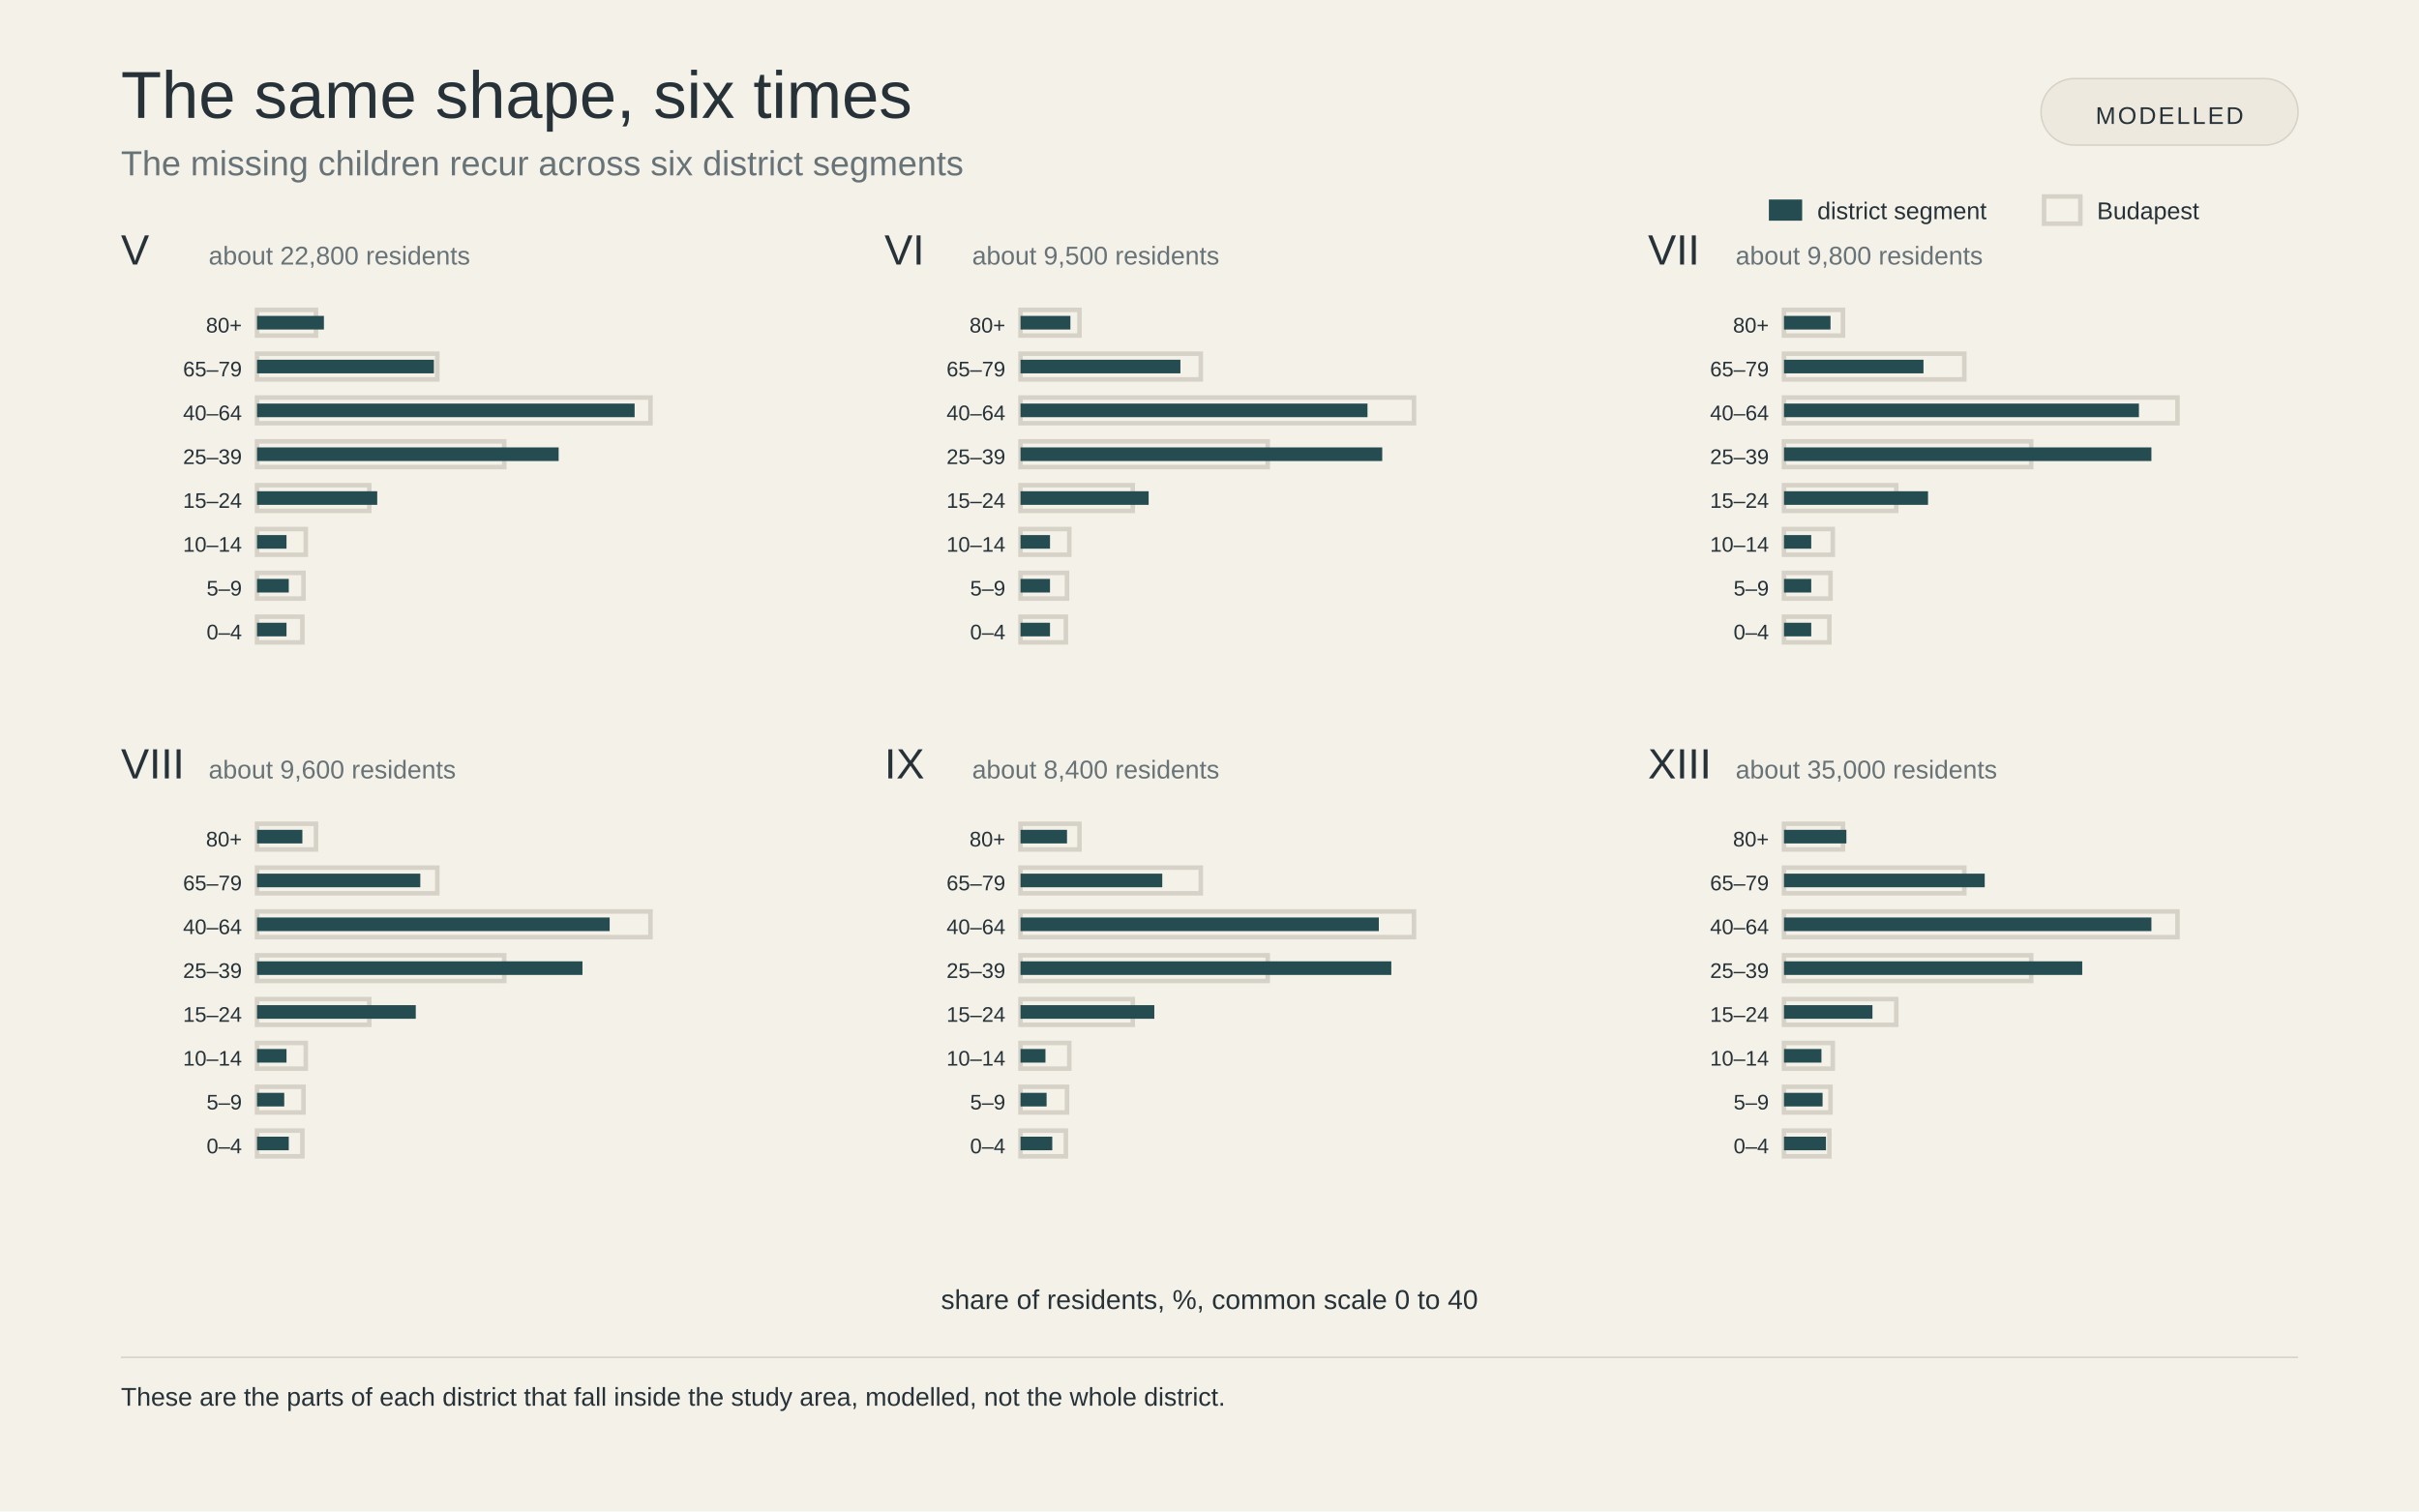
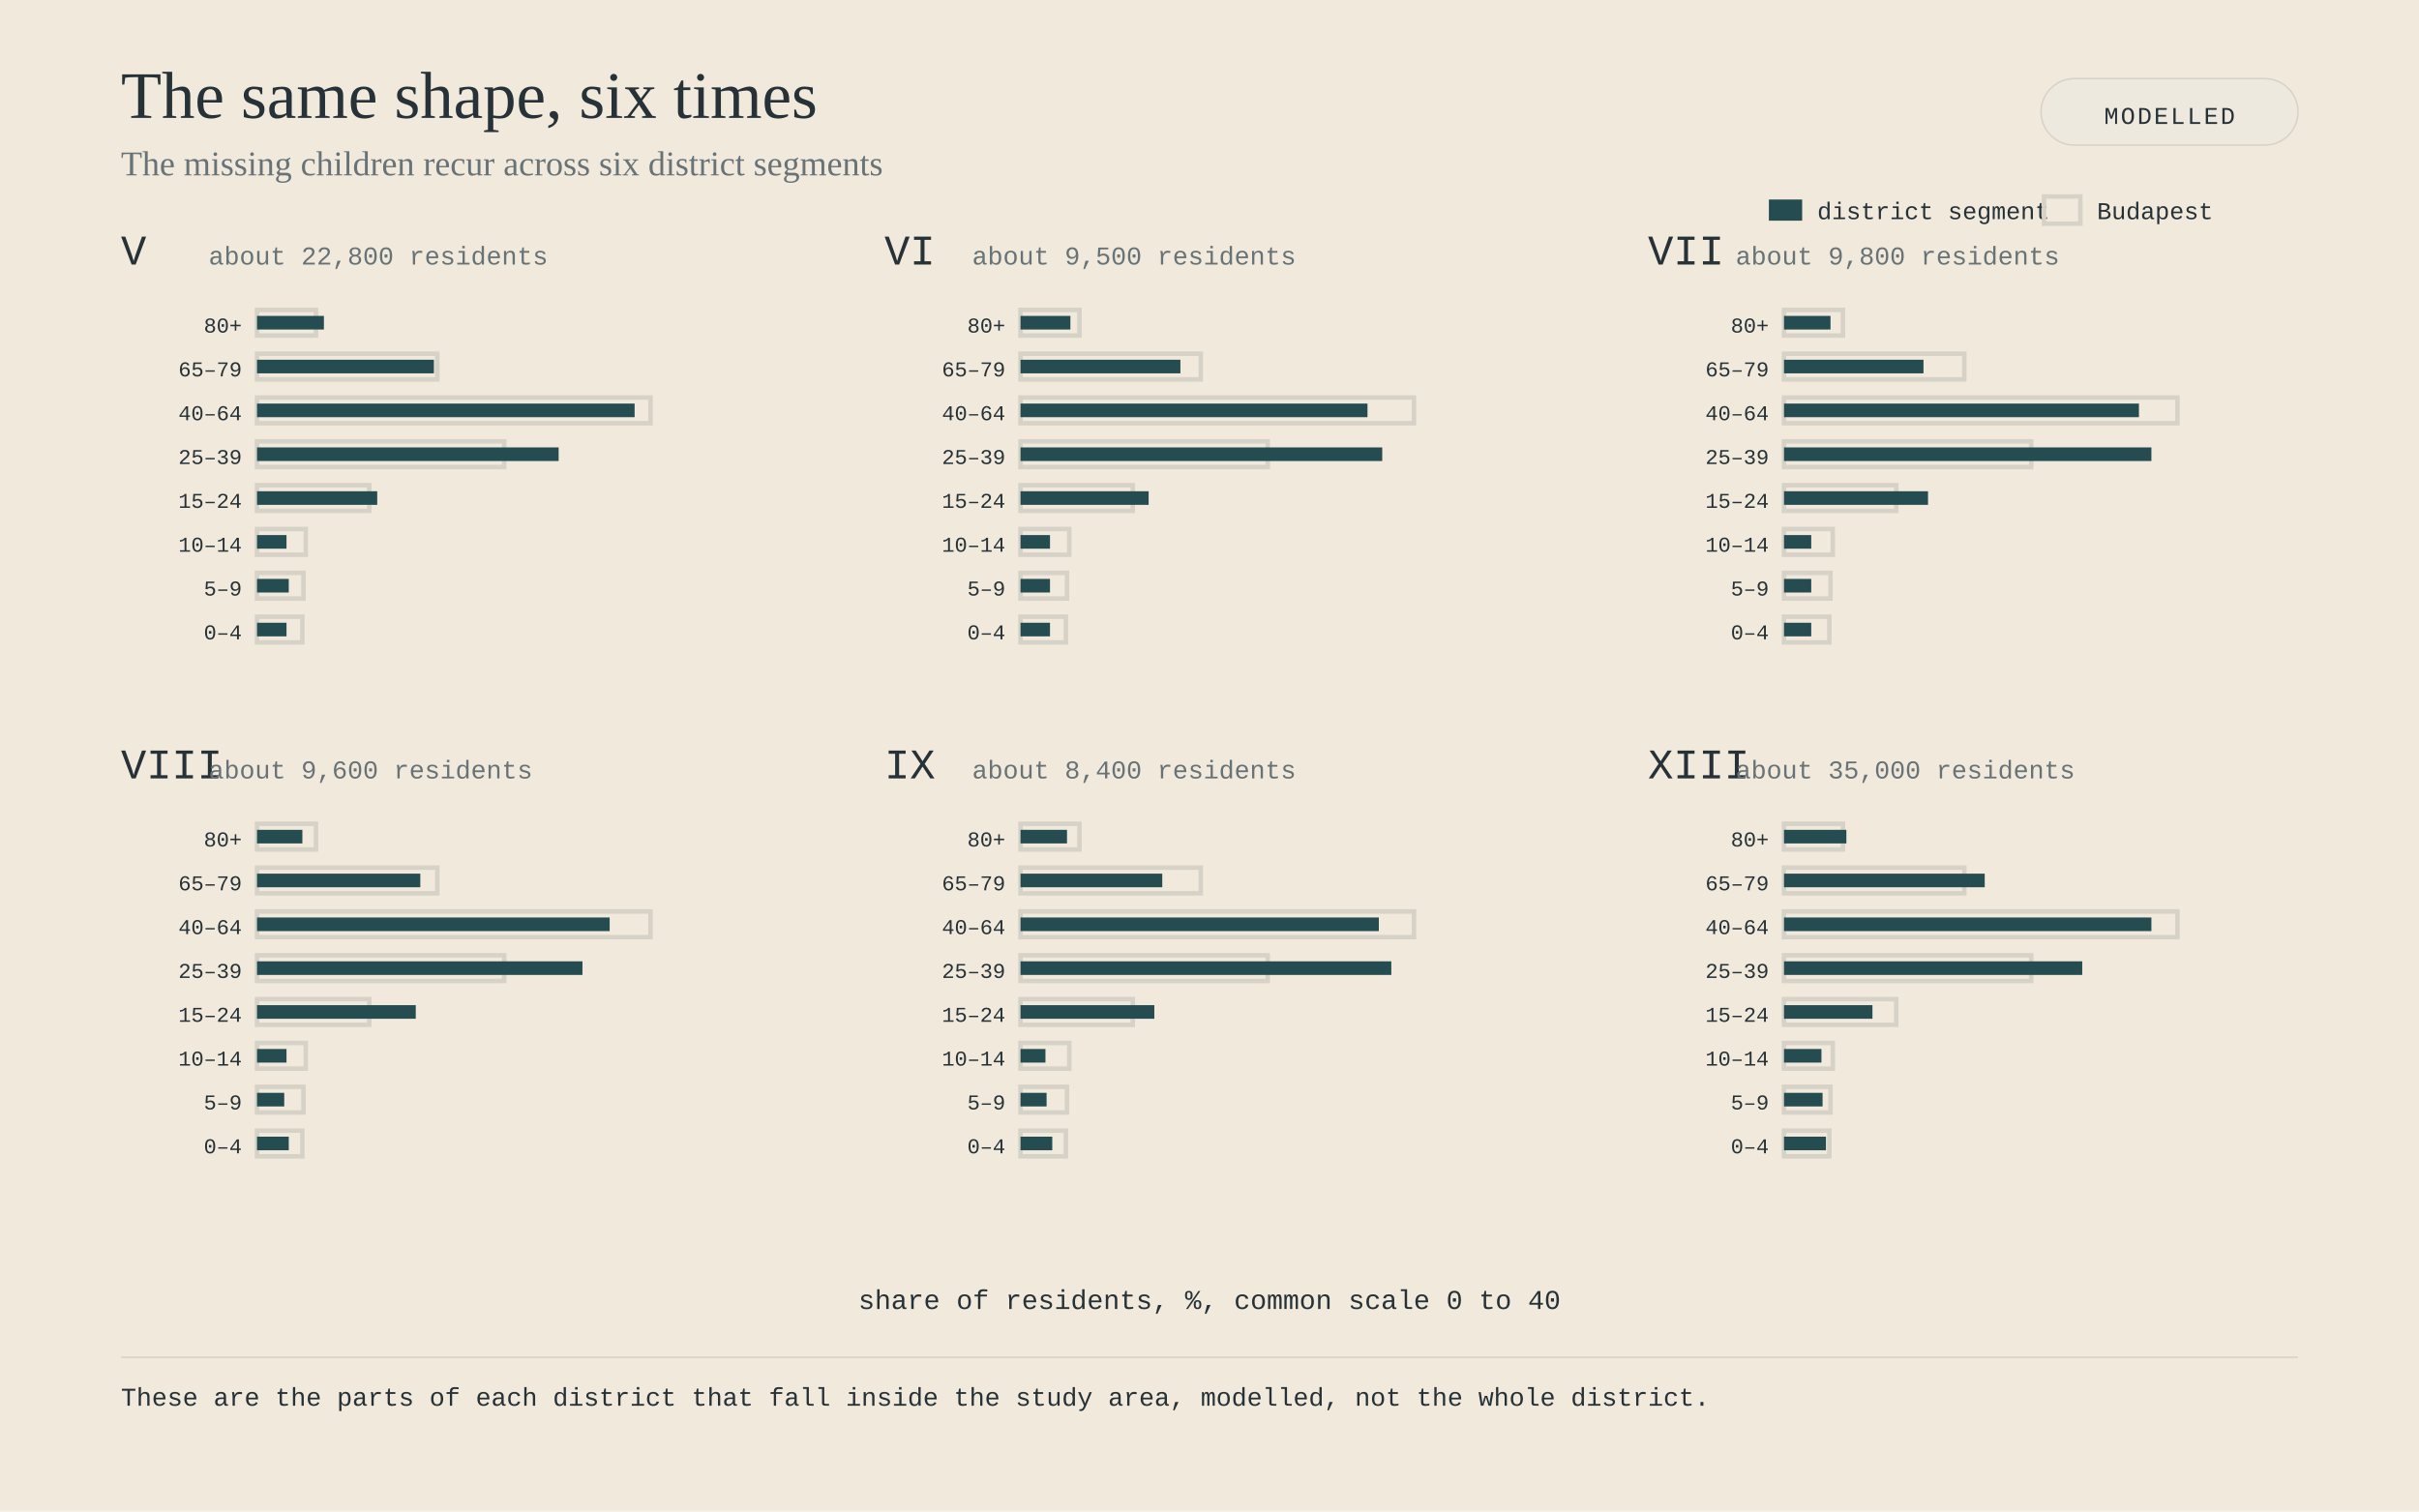
<svg xmlns="http://www.w3.org/2000/svg" width="1600" height="1000" viewBox="0 0 1600 1000" role="img" aria-labelledby="title desc">
-   <style>text{font-family:Arial,"Helvetica Neue",sans-serif;font-variant-numeric:tabular-nums lining-nums}.axis{shape-rendering:crispEdges}</style>
-   <rect x="0" y="0" width="1600" height="1000" fill="#F4F1E9" stroke="none" stroke-width="0" rx="0" opacity="1" />
+   <style>text{font-family:"Courier New",Courier,monospace;font-variant-numeric:tabular-nums lining-nums}svg&gt;text:nth-of-type(1),svg&gt;text:nth-of-type(2){font-family:Georgia,"Times New Roman",serif}.axis{shape-rendering:crispEdges}</style>
+   <rect x="0" y="0" width="1600" height="1000" fill="#F1EADC" stroke="none" stroke-width="0" rx="0" opacity="1" />
  <text x="80" y="78" font-size="44" fill="#263238" text-anchor="start" font-weight="500">The same shape, six times</text>
  <text x="80" y="116" font-size="23" fill="#687377" text-anchor="start" font-weight="400">The missing children recur across six district segments</text>
  <rect x="1350" y="52" width="170" height="44" fill="#EEE9DF" stroke="#D7D2C7" stroke-width="1" rx="22" opacity="1" />
  <text x="1435" y="82" font-size="16" fill="#263238" text-anchor="middle" font-weight="500" letter-spacing="1.4">MODELLED</text>
  <rect x="1170" y="132" width="22" height="14" fill="#244C51" stroke="none" stroke-width="0" rx="0" opacity="1" />
  <text x="1202" y="145" font-size="16" fill="#263238" text-anchor="start" font-weight="400">district segment</text>
  <rect x="1352" y="130" width="24" height="18" fill="none" stroke="#D7D2C7" stroke-width="3" rx="0" opacity="1" />
  <text x="1387" y="145" font-size="16" fill="#263238" text-anchor="start" font-weight="400">Budapest</text>
  <text x="80" y="175" font-size="28" fill="#263238" text-anchor="start" font-weight="500">V</text>
  <text x="138" y="175" font-size="17" fill="#687377" text-anchor="start" font-weight="400">about 22,800 residents</text>
  <text x="160" y="220" font-size="14" fill="#263238" text-anchor="end" font-weight="400">80+</text>
  <rect x="170" y="205" width="39.0" height="17" fill="none" stroke="#D7D2C7" stroke-width="3" rx="0" opacity="1" />
  <rect x="170" y="209" width="44.25" height="9" fill="#244C51" stroke="none" stroke-width="0" rx="0" opacity="1" />
  <text x="160" y="249" font-size="14" fill="#263238" text-anchor="end" font-weight="400">65–79</text>
  <rect x="170" y="234" width="119.25" height="17" fill="none" stroke="#D7D2C7" stroke-width="3" rx="0" opacity="1" />
  <rect x="170" y="238" width="117.0" height="9" fill="#244C51" stroke="none" stroke-width="0" rx="0" opacity="1" />
  <text x="160" y="278" font-size="14" fill="#263238" text-anchor="end" font-weight="400">40–64</text>
  <rect x="170" y="263" width="260.25" height="17" fill="none" stroke="#D7D2C7" stroke-width="3" rx="0" opacity="1" />
  <rect x="170" y="267" width="249.75" height="9" fill="#244C51" stroke="none" stroke-width="0" rx="0" opacity="1" />
  <text x="160" y="307" font-size="14" fill="#263238" text-anchor="end" font-weight="400">25–39</text>
  <rect x="170" y="292" width="163.5" height="17" fill="none" stroke="#D7D2C7" stroke-width="3" rx="0" opacity="1" />
  <rect x="170" y="296" width="199.5" height="9" fill="#244C51" stroke="none" stroke-width="0" rx="0" opacity="1" />
  <text x="160" y="336" font-size="14" fill="#263238" text-anchor="end" font-weight="400">15–24</text>
  <rect x="170" y="321" width="74.25" height="17" fill="none" stroke="#D7D2C7" stroke-width="3" rx="0" opacity="1" />
  <rect x="170" y="325" width="79.5" height="9" fill="#244C51" stroke="none" stroke-width="0" rx="0" opacity="1" />
  <text x="160" y="365" font-size="14" fill="#263238" text-anchor="end" font-weight="400">10–14</text>
  <rect x="170" y="350" width="32.25" height="17" fill="none" stroke="#D7D2C7" stroke-width="3" rx="0" opacity="1" />
  <rect x="170" y="354" width="19.5" height="9" fill="#244C51" stroke="none" stroke-width="0" rx="0" opacity="1" />
  <text x="160" y="394" font-size="14" fill="#263238" text-anchor="end" font-weight="400">5–9</text>
  <rect x="170" y="379" width="30.75" height="17" fill="none" stroke="#D7D2C7" stroke-width="3" rx="0" opacity="1" />
  <rect x="170" y="383" width="21.0" height="9" fill="#244C51" stroke="none" stroke-width="0" rx="0" opacity="1" />
  <text x="160" y="423" font-size="14" fill="#263238" text-anchor="end" font-weight="400">0–4</text>
  <rect x="170" y="408" width="30.0" height="17" fill="none" stroke="#D7D2C7" stroke-width="3" rx="0" opacity="1" />
  <rect x="170" y="412" width="19.5" height="9" fill="#244C51" stroke="none" stroke-width="0" rx="0" opacity="1" />
  <text x="585" y="175" font-size="28" fill="#263238" text-anchor="start" font-weight="500">VI</text>
  <text x="643" y="175" font-size="17" fill="#687377" text-anchor="start" font-weight="400">about 9,500 residents</text>
  <text x="665" y="220" font-size="14" fill="#263238" text-anchor="end" font-weight="400">80+</text>
  <rect x="675" y="205" width="39.0" height="17" fill="none" stroke="#D7D2C7" stroke-width="3" rx="0" opacity="1" />
  <rect x="675" y="209" width="33.0" height="9" fill="#244C51" stroke="none" stroke-width="0" rx="0" opacity="1" />
  <text x="665" y="249" font-size="14" fill="#263238" text-anchor="end" font-weight="400">65–79</text>
  <rect x="675" y="234" width="119.25" height="17" fill="none" stroke="#D7D2C7" stroke-width="3" rx="0" opacity="1" />
  <rect x="675" y="238" width="105.75" height="9" fill="#244C51" stroke="none" stroke-width="0" rx="0" opacity="1" />
  <text x="665" y="278" font-size="14" fill="#263238" text-anchor="end" font-weight="400">40–64</text>
  <rect x="675" y="263" width="260.25" height="17" fill="none" stroke="#D7D2C7" stroke-width="3" rx="0" opacity="1" />
  <rect x="675" y="267" width="229.5" height="9" fill="#244C51" stroke="none" stroke-width="0" rx="0" opacity="1" />
  <text x="665" y="307" font-size="14" fill="#263238" text-anchor="end" font-weight="400">25–39</text>
  <rect x="675" y="292" width="163.5" height="17" fill="none" stroke="#D7D2C7" stroke-width="3" rx="0" opacity="1" />
  <rect x="675" y="296" width="239.25" height="9" fill="#244C51" stroke="none" stroke-width="0" rx="0" opacity="1" />
  <text x="665" y="336" font-size="14" fill="#263238" text-anchor="end" font-weight="400">15–24</text>
  <rect x="675" y="321" width="74.25" height="17" fill="none" stroke="#D7D2C7" stroke-width="3" rx="0" opacity="1" />
  <rect x="675" y="325" width="84.75" height="9" fill="#244C51" stroke="none" stroke-width="0" rx="0" opacity="1" />
  <text x="665" y="365" font-size="14" fill="#263238" text-anchor="end" font-weight="400">10–14</text>
  <rect x="675" y="350" width="32.25" height="17" fill="none" stroke="#D7D2C7" stroke-width="3" rx="0" opacity="1" />
  <rect x="675" y="354" width="19.5" height="9" fill="#244C51" stroke="none" stroke-width="0" rx="0" opacity="1" />
  <text x="665" y="394" font-size="14" fill="#263238" text-anchor="end" font-weight="400">5–9</text>
  <rect x="675" y="379" width="30.75" height="17" fill="none" stroke="#D7D2C7" stroke-width="3" rx="0" opacity="1" />
  <rect x="675" y="383" width="19.5" height="9" fill="#244C51" stroke="none" stroke-width="0" rx="0" opacity="1" />
  <text x="665" y="423" font-size="14" fill="#263238" text-anchor="end" font-weight="400">0–4</text>
  <rect x="675" y="408" width="30.0" height="17" fill="none" stroke="#D7D2C7" stroke-width="3" rx="0" opacity="1" />
  <rect x="675" y="412" width="19.5" height="9" fill="#244C51" stroke="none" stroke-width="0" rx="0" opacity="1" />
  <text x="1090" y="175" font-size="28" fill="#263238" text-anchor="start" font-weight="500">VII</text>
  <text x="1148" y="175" font-size="17" fill="#687377" text-anchor="start" font-weight="400">about 9,800 residents</text>
  <text x="1170" y="220" font-size="14" fill="#263238" text-anchor="end" font-weight="400">80+</text>
  <rect x="1180" y="205" width="39.0" height="17" fill="none" stroke="#D7D2C7" stroke-width="3" rx="0" opacity="1" />
  <rect x="1180" y="209" width="30.75" height="9" fill="#244C51" stroke="none" stroke-width="0" rx="0" opacity="1" />
  <text x="1170" y="249" font-size="14" fill="#263238" text-anchor="end" font-weight="400">65–79</text>
  <rect x="1180" y="234" width="119.25" height="17" fill="none" stroke="#D7D2C7" stroke-width="3" rx="0" opacity="1" />
  <rect x="1180" y="238" width="92.25" height="9" fill="#244C51" stroke="none" stroke-width="0" rx="0" opacity="1" />
  <text x="1170" y="278" font-size="14" fill="#263238" text-anchor="end" font-weight="400">40–64</text>
  <rect x="1180" y="263" width="260.25" height="17" fill="none" stroke="#D7D2C7" stroke-width="3" rx="0" opacity="1" />
  <rect x="1180" y="267" width="234.75" height="9" fill="#244C51" stroke="none" stroke-width="0" rx="0" opacity="1" />
  <text x="1170" y="307" font-size="14" fill="#263238" text-anchor="end" font-weight="400">25–39</text>
  <rect x="1180" y="292" width="163.5" height="17" fill="none" stroke="#D7D2C7" stroke-width="3" rx="0" opacity="1" />
  <rect x="1180" y="296" width="243.0" height="9" fill="#244C51" stroke="none" stroke-width="0" rx="0" opacity="1" />
  <text x="1170" y="336" font-size="14" fill="#263238" text-anchor="end" font-weight="400">15–24</text>
  <rect x="1180" y="321" width="74.25" height="17" fill="none" stroke="#D7D2C7" stroke-width="3" rx="0" opacity="1" />
  <rect x="1180" y="325" width="95.25" height="9" fill="#244C51" stroke="none" stroke-width="0" rx="0" opacity="1" />
  <text x="1170" y="365" font-size="14" fill="#263238" text-anchor="end" font-weight="400">10–14</text>
  <rect x="1180" y="350" width="32.25" height="17" fill="none" stroke="#D7D2C7" stroke-width="3" rx="0" opacity="1" />
  <rect x="1180" y="354" width="18.0" height="9" fill="#244C51" stroke="none" stroke-width="0" rx="0" opacity="1" />
  <text x="1170" y="394" font-size="14" fill="#263238" text-anchor="end" font-weight="400">5–9</text>
  <rect x="1180" y="379" width="30.75" height="17" fill="none" stroke="#D7D2C7" stroke-width="3" rx="0" opacity="1" />
  <rect x="1180" y="383" width="18.0" height="9" fill="#244C51" stroke="none" stroke-width="0" rx="0" opacity="1" />
  <text x="1170" y="423" font-size="14" fill="#263238" text-anchor="end" font-weight="400">0–4</text>
  <rect x="1180" y="408" width="30.0" height="17" fill="none" stroke="#D7D2C7" stroke-width="3" rx="0" opacity="1" />
  <rect x="1180" y="412" width="18.0" height="9" fill="#244C51" stroke="none" stroke-width="0" rx="0" opacity="1" />
  <text x="80" y="515" font-size="28" fill="#263238" text-anchor="start" font-weight="500">VIII</text>
  <text x="138" y="515" font-size="17" fill="#687377" text-anchor="start" font-weight="400">about 9,600 residents</text>
  <text x="160" y="560" font-size="14" fill="#263238" text-anchor="end" font-weight="400">80+</text>
  <rect x="170" y="545" width="39.0" height="17" fill="none" stroke="#D7D2C7" stroke-width="3" rx="0" opacity="1" />
  <rect x="170" y="549" width="30.0" height="9" fill="#244C51" stroke="none" stroke-width="0" rx="0" opacity="1" />
  <text x="160" y="589" font-size="14" fill="#263238" text-anchor="end" font-weight="400">65–79</text>
  <rect x="170" y="574" width="119.25" height="17" fill="none" stroke="#D7D2C7" stroke-width="3" rx="0" opacity="1" />
  <rect x="170" y="578" width="108.0" height="9" fill="#244C51" stroke="none" stroke-width="0" rx="0" opacity="1" />
  <text x="160" y="618" font-size="14" fill="#263238" text-anchor="end" font-weight="400">40–64</text>
  <rect x="170" y="603" width="260.25" height="17" fill="none" stroke="#D7D2C7" stroke-width="3" rx="0" opacity="1" />
  <rect x="170" y="607" width="233.25" height="9" fill="#244C51" stroke="none" stroke-width="0" rx="0" opacity="1" />
  <text x="160" y="647" font-size="14" fill="#263238" text-anchor="end" font-weight="400">25–39</text>
  <rect x="170" y="632" width="163.5" height="17" fill="none" stroke="#D7D2C7" stroke-width="3" rx="0" opacity="1" />
  <rect x="170" y="636" width="215.25" height="9" fill="#244C51" stroke="none" stroke-width="0" rx="0" opacity="1" />
  <text x="160" y="676" font-size="14" fill="#263238" text-anchor="end" font-weight="400">15–24</text>
  <rect x="170" y="661" width="74.25" height="17" fill="none" stroke="#D7D2C7" stroke-width="3" rx="0" opacity="1" />
  <rect x="170" y="665" width="105.0" height="9" fill="#244C51" stroke="none" stroke-width="0" rx="0" opacity="1" />
  <text x="160" y="705" font-size="14" fill="#263238" text-anchor="end" font-weight="400">10–14</text>
  <rect x="170" y="690" width="32.25" height="17" fill="none" stroke="#D7D2C7" stroke-width="3" rx="0" opacity="1" />
  <rect x="170" y="694" width="19.5" height="9" fill="#244C51" stroke="none" stroke-width="0" rx="0" opacity="1" />
  <text x="160" y="734" font-size="14" fill="#263238" text-anchor="end" font-weight="400">5–9</text>
  <rect x="170" y="719" width="30.75" height="17" fill="none" stroke="#D7D2C7" stroke-width="3" rx="0" opacity="1" />
  <rect x="170" y="723" width="18.0" height="9" fill="#244C51" stroke="none" stroke-width="0" rx="0" opacity="1" />
  <text x="160" y="763" font-size="14" fill="#263238" text-anchor="end" font-weight="400">0–4</text>
  <rect x="170" y="748" width="30.0" height="17" fill="none" stroke="#D7D2C7" stroke-width="3" rx="0" opacity="1" />
  <rect x="170" y="752" width="21.0" height="9" fill="#244C51" stroke="none" stroke-width="0" rx="0" opacity="1" />
  <text x="585" y="515" font-size="28" fill="#263238" text-anchor="start" font-weight="500">IX</text>
  <text x="643" y="515" font-size="17" fill="#687377" text-anchor="start" font-weight="400">about 8,400 residents</text>
  <text x="665" y="560" font-size="14" fill="#263238" text-anchor="end" font-weight="400">80+</text>
  <rect x="675" y="545" width="39.0" height="17" fill="none" stroke="#D7D2C7" stroke-width="3" rx="0" opacity="1" />
  <rect x="675" y="549" width="30.75" height="9" fill="#244C51" stroke="none" stroke-width="0" rx="0" opacity="1" />
  <text x="665" y="589" font-size="14" fill="#263238" text-anchor="end" font-weight="400">65–79</text>
  <rect x="675" y="574" width="119.25" height="17" fill="none" stroke="#D7D2C7" stroke-width="3" rx="0" opacity="1" />
  <rect x="675" y="578" width="93.75" height="9" fill="#244C51" stroke="none" stroke-width="0" rx="0" opacity="1" />
  <text x="665" y="618" font-size="14" fill="#263238" text-anchor="end" font-weight="400">40–64</text>
  <rect x="675" y="603" width="260.25" height="17" fill="none" stroke="#D7D2C7" stroke-width="3" rx="0" opacity="1" />
  <rect x="675" y="607" width="237.0" height="9" fill="#244C51" stroke="none" stroke-width="0" rx="0" opacity="1" />
  <text x="665" y="647" font-size="14" fill="#263238" text-anchor="end" font-weight="400">25–39</text>
  <rect x="675" y="632" width="163.5" height="17" fill="none" stroke="#D7D2C7" stroke-width="3" rx="0" opacity="1" />
  <rect x="675" y="636" width="245.25" height="9" fill="#244C51" stroke="none" stroke-width="0" rx="0" opacity="1" />
  <text x="665" y="676" font-size="14" fill="#263238" text-anchor="end" font-weight="400">15–24</text>
  <rect x="675" y="661" width="74.25" height="17" fill="none" stroke="#D7D2C7" stroke-width="3" rx="0" opacity="1" />
  <rect x="675" y="665" width="88.5" height="9" fill="#244C51" stroke="none" stroke-width="0" rx="0" opacity="1" />
  <text x="665" y="705" font-size="14" fill="#263238" text-anchor="end" font-weight="400">10–14</text>
  <rect x="675" y="690" width="32.25" height="17" fill="none" stroke="#D7D2C7" stroke-width="3" rx="0" opacity="1" />
  <rect x="675" y="694" width="16.5" height="9" fill="#244C51" stroke="none" stroke-width="0" rx="0" opacity="1" />
  <text x="665" y="734" font-size="14" fill="#263238" text-anchor="end" font-weight="400">5–9</text>
  <rect x="675" y="719" width="30.75" height="17" fill="none" stroke="#D7D2C7" stroke-width="3" rx="0" opacity="1" />
  <rect x="675" y="723" width="17.25" height="9" fill="#244C51" stroke="none" stroke-width="0" rx="0" opacity="1" />
  <text x="665" y="763" font-size="14" fill="#263238" text-anchor="end" font-weight="400">0–4</text>
  <rect x="675" y="748" width="30.0" height="17" fill="none" stroke="#D7D2C7" stroke-width="3" rx="0" opacity="1" />
  <rect x="675" y="752" width="21.0" height="9" fill="#244C51" stroke="none" stroke-width="0" rx="0" opacity="1" />
  <text x="1090" y="515" font-size="28" fill="#263238" text-anchor="start" font-weight="500">XIII</text>
  <text x="1148" y="515" font-size="17" fill="#687377" text-anchor="start" font-weight="400">about 35,000 residents</text>
  <text x="1170" y="560" font-size="14" fill="#263238" text-anchor="end" font-weight="400">80+</text>
  <rect x="1180" y="545" width="39.0" height="17" fill="none" stroke="#D7D2C7" stroke-width="3" rx="0" opacity="1" />
  <rect x="1180" y="549" width="41.25" height="9" fill="#244C51" stroke="none" stroke-width="0" rx="0" opacity="1" />
  <text x="1170" y="589" font-size="14" fill="#263238" text-anchor="end" font-weight="400">65–79</text>
  <rect x="1180" y="574" width="119.25" height="17" fill="none" stroke="#D7D2C7" stroke-width="3" rx="0" opacity="1" />
  <rect x="1180" y="578" width="132.75" height="9" fill="#244C51" stroke="none" stroke-width="0" rx="0" opacity="1" />
  <text x="1170" y="618" font-size="14" fill="#263238" text-anchor="end" font-weight="400">40–64</text>
  <rect x="1180" y="603" width="260.25" height="17" fill="none" stroke="#D7D2C7" stroke-width="3" rx="0" opacity="1" />
  <rect x="1180" y="607" width="243.0" height="9" fill="#244C51" stroke="none" stroke-width="0" rx="0" opacity="1" />
  <text x="1170" y="647" font-size="14" fill="#263238" text-anchor="end" font-weight="400">25–39</text>
  <rect x="1180" y="632" width="163.5" height="17" fill="none" stroke="#D7D2C7" stroke-width="3" rx="0" opacity="1" />
  <rect x="1180" y="636" width="197.25" height="9" fill="#244C51" stroke="none" stroke-width="0" rx="0" opacity="1" />
  <text x="1170" y="676" font-size="14" fill="#263238" text-anchor="end" font-weight="400">15–24</text>
  <rect x="1180" y="661" width="74.25" height="17" fill="none" stroke="#D7D2C7" stroke-width="3" rx="0" opacity="1" />
  <rect x="1180" y="665" width="58.5" height="9" fill="#244C51" stroke="none" stroke-width="0" rx="0" opacity="1" />
  <text x="1170" y="705" font-size="14" fill="#263238" text-anchor="end" font-weight="400">10–14</text>
  <rect x="1180" y="690" width="32.25" height="17" fill="none" stroke="#D7D2C7" stroke-width="3" rx="0" opacity="1" />
  <rect x="1180" y="694" width="24.75" height="9" fill="#244C51" stroke="none" stroke-width="0" rx="0" opacity="1" />
  <text x="1170" y="734" font-size="14" fill="#263238" text-anchor="end" font-weight="400">5–9</text>
  <rect x="1180" y="719" width="30.75" height="17" fill="none" stroke="#D7D2C7" stroke-width="3" rx="0" opacity="1" />
  <rect x="1180" y="723" width="25.5" height="9" fill="#244C51" stroke="none" stroke-width="0" rx="0" opacity="1" />
  <text x="1170" y="763" font-size="14" fill="#263238" text-anchor="end" font-weight="400">0–4</text>
  <rect x="1180" y="748" width="30.0" height="17" fill="none" stroke="#D7D2C7" stroke-width="3" rx="0" opacity="1" />
  <rect x="1180" y="752" width="27.75" height="9" fill="#244C51" stroke="none" stroke-width="0" rx="0" opacity="1" />
  <text x="800" y="866" font-size="18" fill="#263238" text-anchor="middle" font-weight="400">share of residents, %, common scale 0 to 40</text>
  <line x1="80" y1="898" x2="1520" y2="898" stroke="#D7D2C7" stroke-width="1" opacity="1" />
  <text x="80" y="930" font-size="17" fill="#263238" text-anchor="start" font-weight="400">
    <tspan x="80" dy="0">These are the parts of each district that fall inside the study area, modelled, not the whole district.</tspan>
  </text>
</svg>
